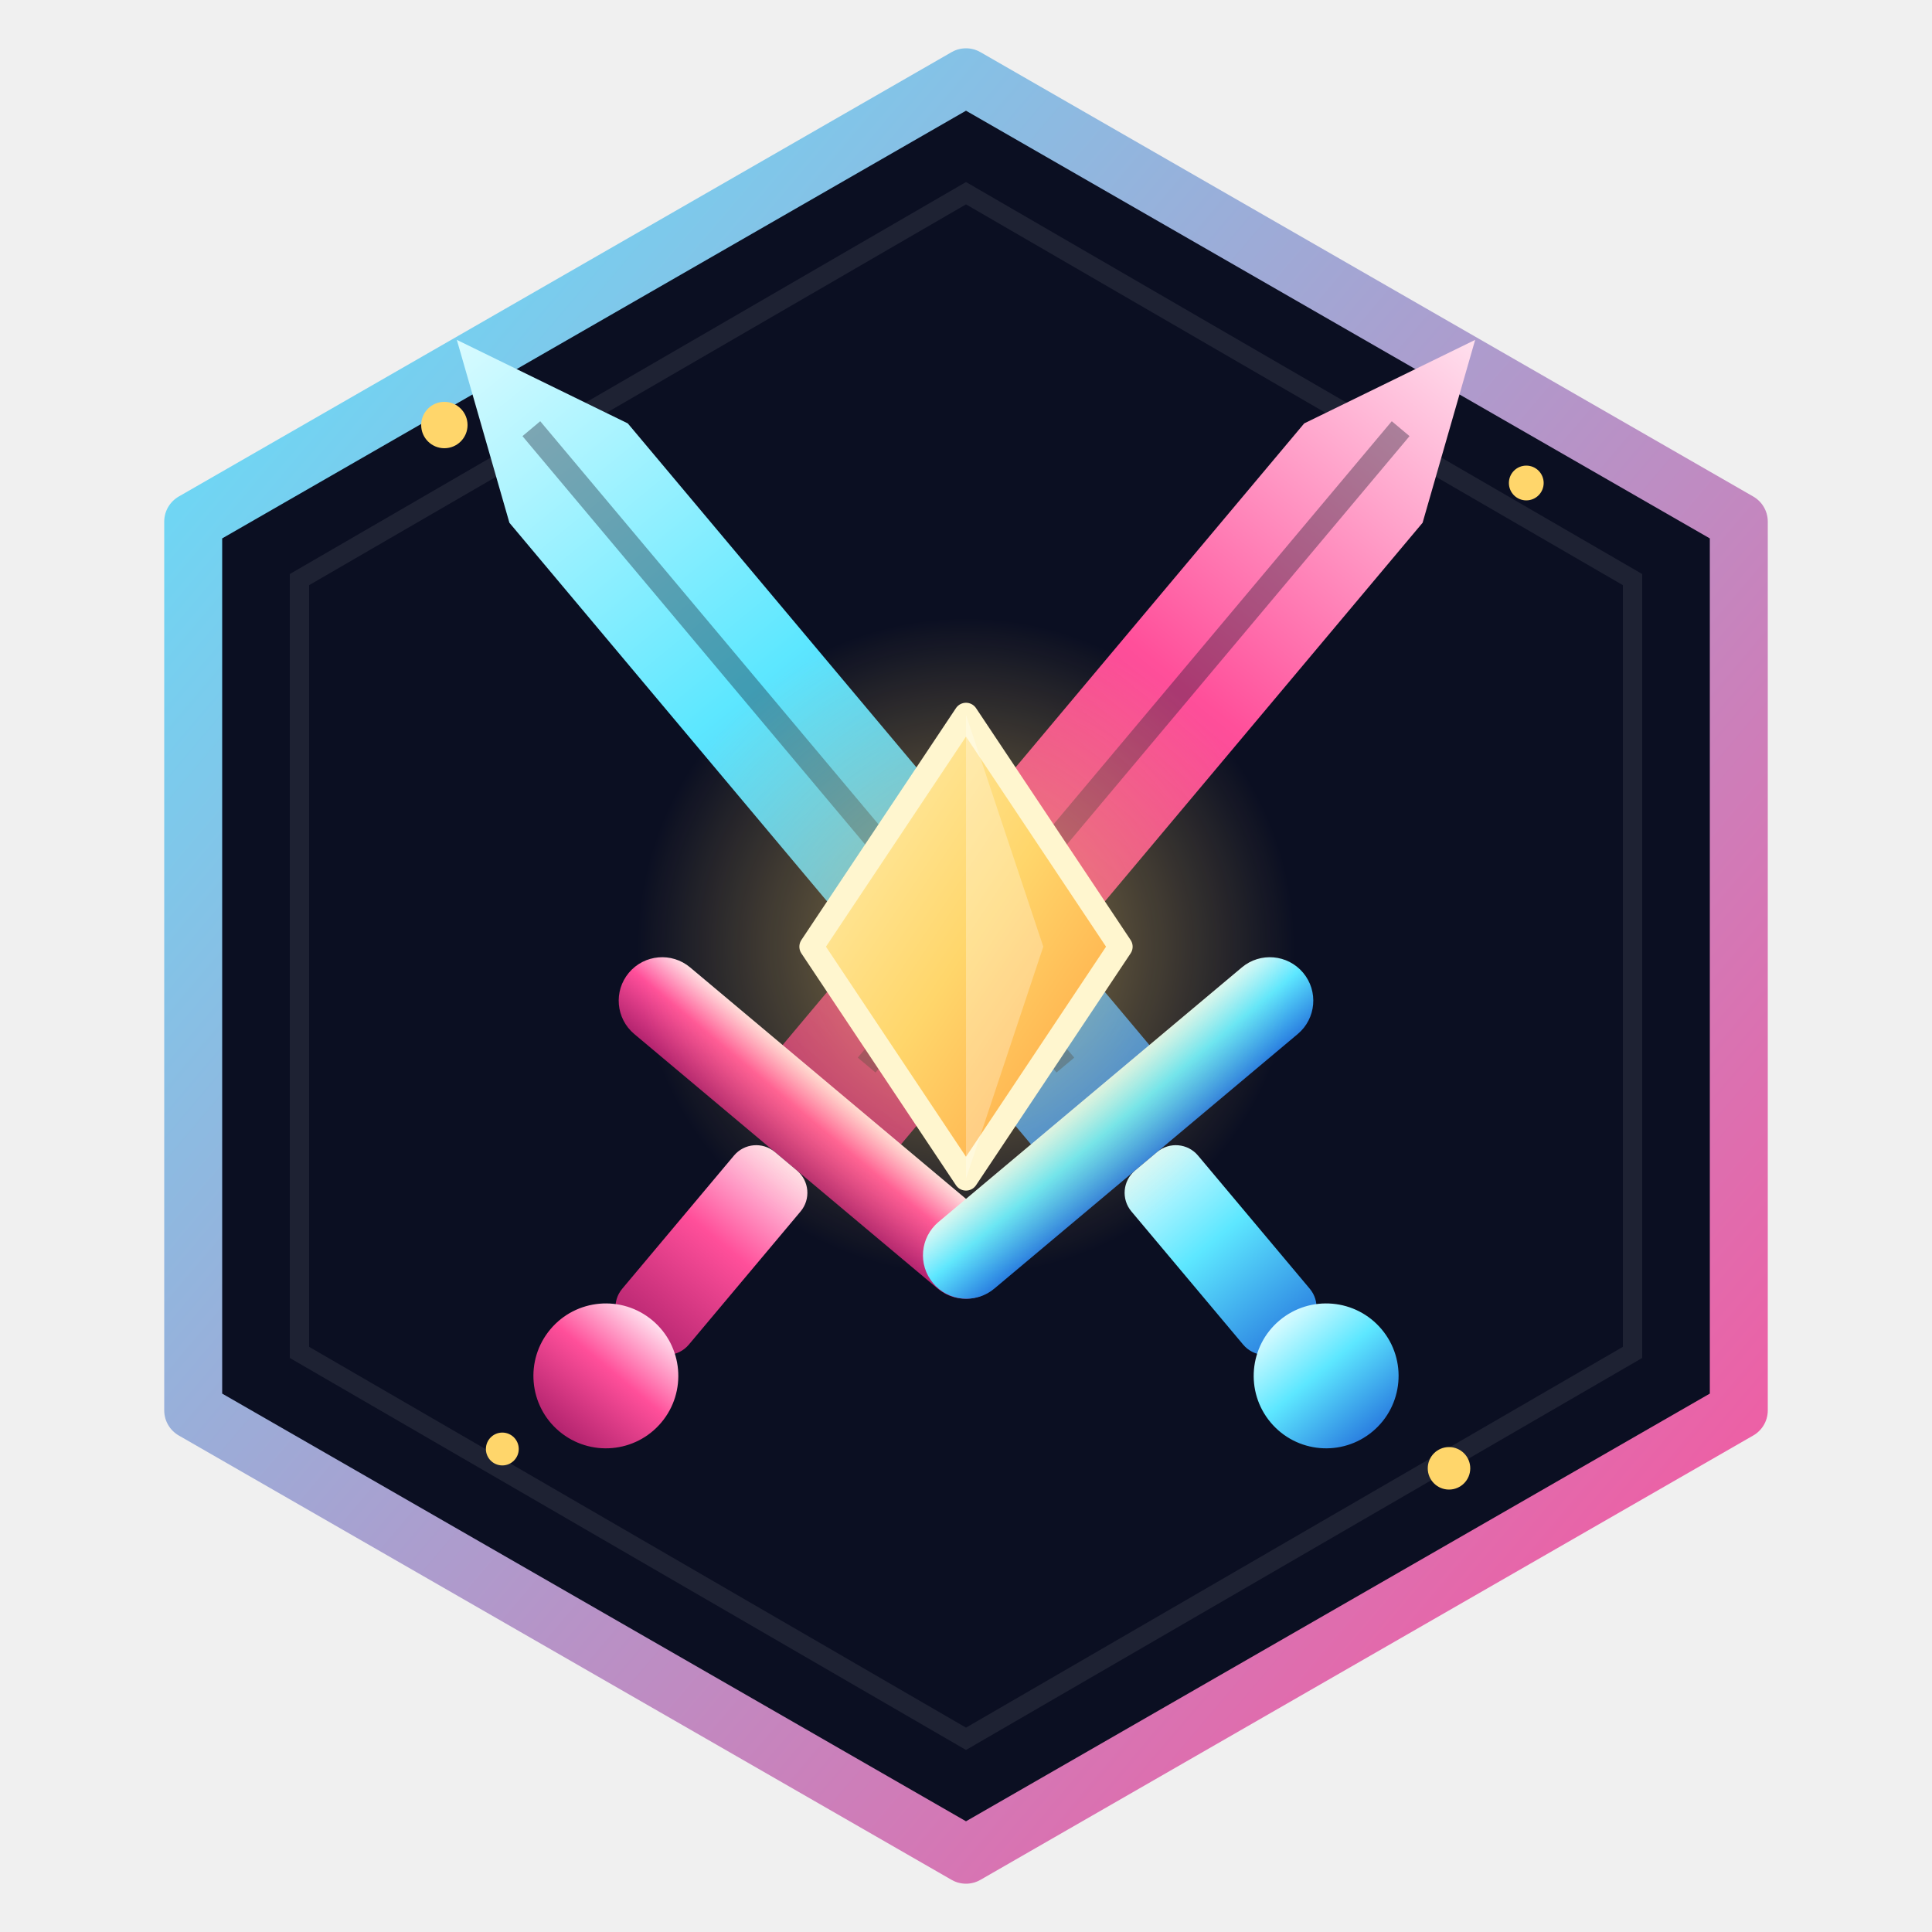
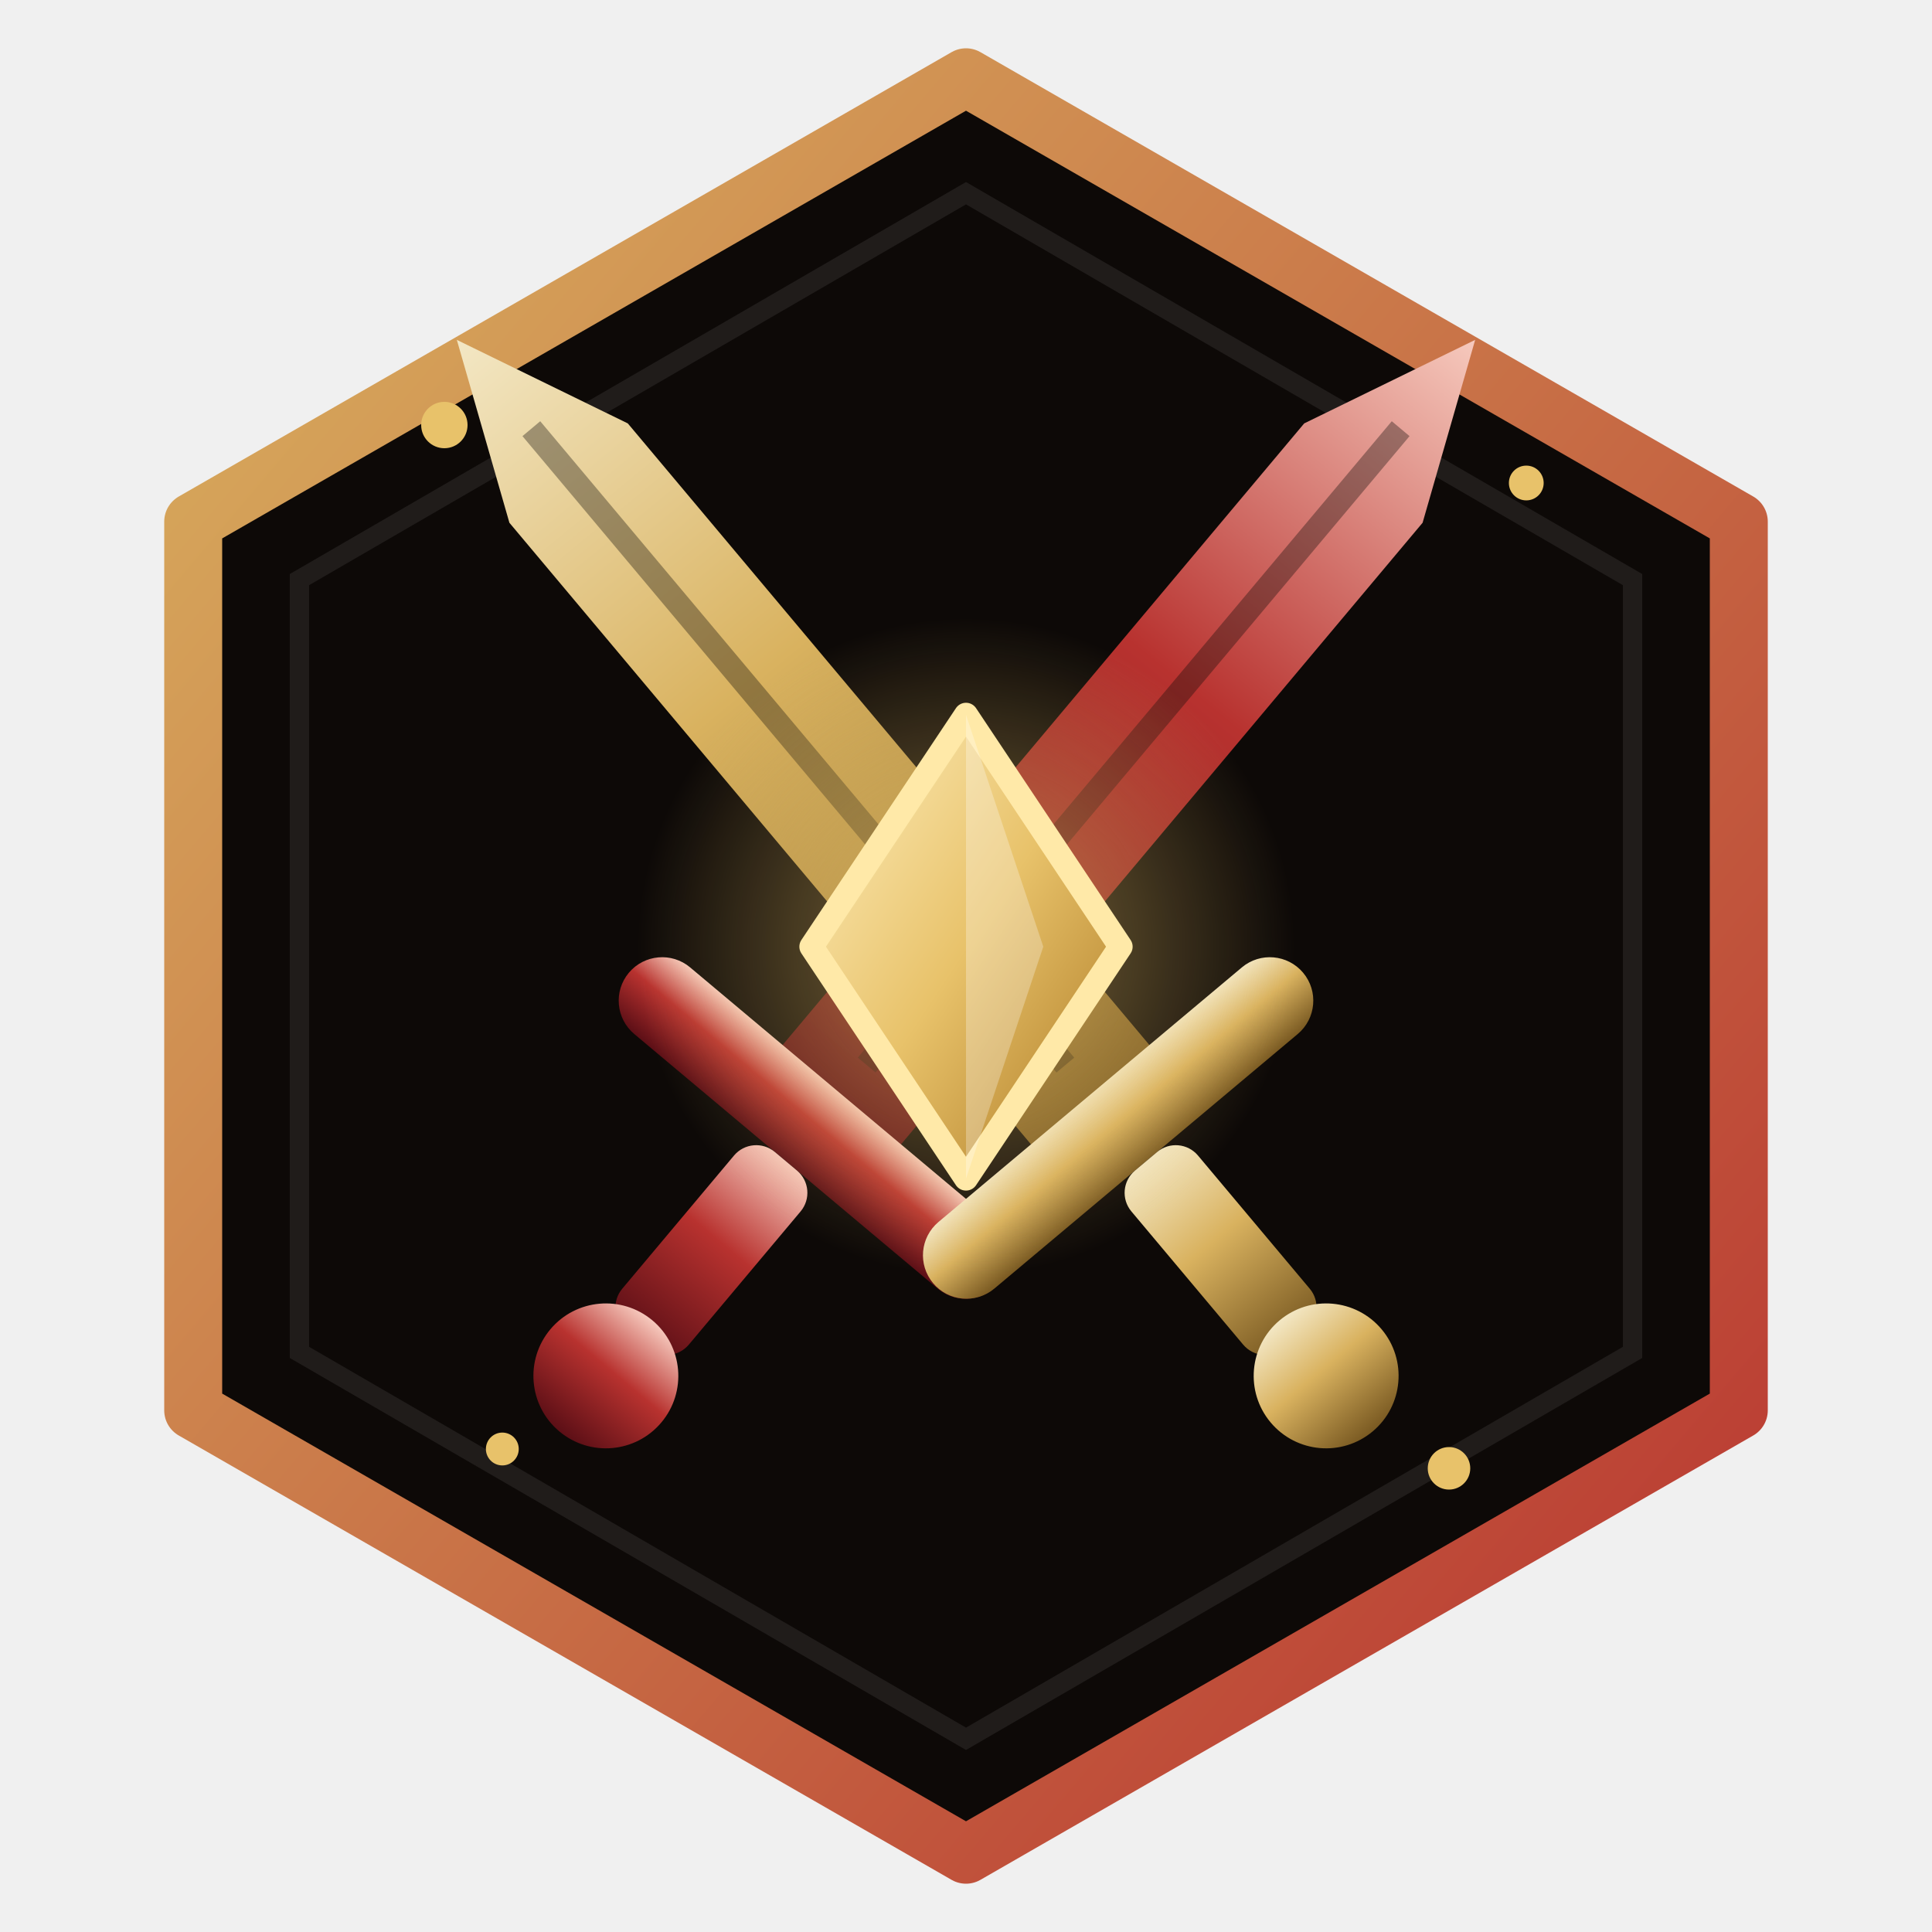
<svg xmlns="http://www.w3.org/2000/svg" viewBox="0 0 200 200" width="512" height="512">
  <defs>
    <linearGradient id="c" x1="0" y1="0" x2="0" y2="1">
-       <stop offset="0" stop-color="#d8fbff" />
-       <stop offset=".45" stop-color="#5de7ff" />
-       <stop offset="1" stop-color="#2a7fe0" />
+       <stop offset="0" stop-color="#f3e7c4" />
+       <stop offset=".45" stop-color="#d9b25f" />
+       <stop offset="1" stop-color="#7a5a22" />
    </linearGradient>
    <linearGradient id="p" x1="0" y1="0" x2="0" y2="1">
-       <stop offset="0" stop-color="#ffe0ee" />
-       <stop offset=".45" stop-color="#ff4f9a" />
-       <stop offset="1" stop-color="#b3246f" />
+       <stop offset="0" stop-color="#f6c9bd" />
+       <stop offset=".45" stop-color="#b8322f" />
+       <stop offset="1" stop-color="#5c0f16" />
    </linearGradient>
    <linearGradient id="g" x1="0" y1="0" x2="1" y2="1">
-       <stop offset="0" stop-color="#fff2b8" />
-       <stop offset=".5" stop-color="#ffd66b" />
-       <stop offset="1" stop-color="#ff9a3a" />
+       <stop offset="0" stop-color="#fff0c0" />
+       <stop offset=".5" stop-color="#e8c26a" />
+       <stop offset="1" stop-color="#a8741f" />
    </linearGradient>
    <linearGradient id="b" x1="0" y1="0" x2="1" y2="1">
-       <stop offset="0" stop-color="#5de7ff" />
-       <stop offset="1" stop-color="#ff4f9a" />
+       <stop offset="0" stop-color="#d9b25f" />
+       <stop offset="1" stop-color="#b8322f" />
    </linearGradient>
    <radialGradient id="h" cx=".5" cy=".5" r=".5">
-       <stop offset="0" stop-color="#ffd66b" stop-opacity=".55" />
-       <stop offset="1" stop-color="#ffd66b" stop-opacity="0" />
+       <stop offset="0" stop-color="#e8c26a" stop-opacity=".55" />
+       <stop offset="1" stop-color="#e8c26a" stop-opacity="0" />
    </radialGradient>
    <g id="s">
      <path d="M0-82L8-64V22H-8V-64Z" />
-       <path d="M0-70V16" stroke="#0d1226" stroke-opacity=".35" stroke-width="2.4" />
+       <path d="M0-70V16" stroke="#0d0907" stroke-opacity=".35" stroke-width="2.4" />
      <rect x="-25" y="20" width="50" height="9" rx="4.5" />
      <rect x="-4.5" y="29" width="9" height="24" rx="3" />
      <circle cy="58" r="7.5" />
    </g>
  </defs>
-   <path d="M100 8L180 54V146L100 192L20 146V54Z" fill="#0b0f22" stroke="url(#b)" stroke-width="6" stroke-linejoin="round" />
+   <path d="M100 8L180 54V146L100 192L20 146V54Z" fill="#0d0907" stroke="url(#b)" stroke-width="6" stroke-linejoin="round" />
  <path d="M100 20L169 60V140L100 180L31 140V60Z" fill="none" stroke="#ffffff" stroke-opacity=".08" stroke-width="2" />
  <use href="#s" transform="translate(100 98) rotate(40)" fill="url(#p)" />
  <use href="#s" transform="translate(100 98) rotate(-40)" fill="url(#c)" />
  <circle cx="100" cy="98" r="34" fill="url(#h)" />
-   <path d="M100 74L116 98L100 122L84 98Z" fill="url(#g)" stroke="#fff6cf" stroke-width="2.5" stroke-linejoin="round" />
+   <path d="M100 74L116 98L100 122L84 98Z" fill="url(#g)" stroke="#ffe9a8" stroke-width="2.5" stroke-linejoin="round" />
  <path d="M100 74L108 98L100 122" fill="#fff" fill-opacity=".28" />
-   <g fill="#ffd66b">
+   <g fill="#e8c26a">
    <circle cx="46" cy="44" r="2.4" />
    <circle cx="158" cy="50" r="1.8" />
    <circle cx="150" cy="152" r="2.2" />
    <circle cx="52" cy="150" r="1.7" />
  </g>
</svg>
